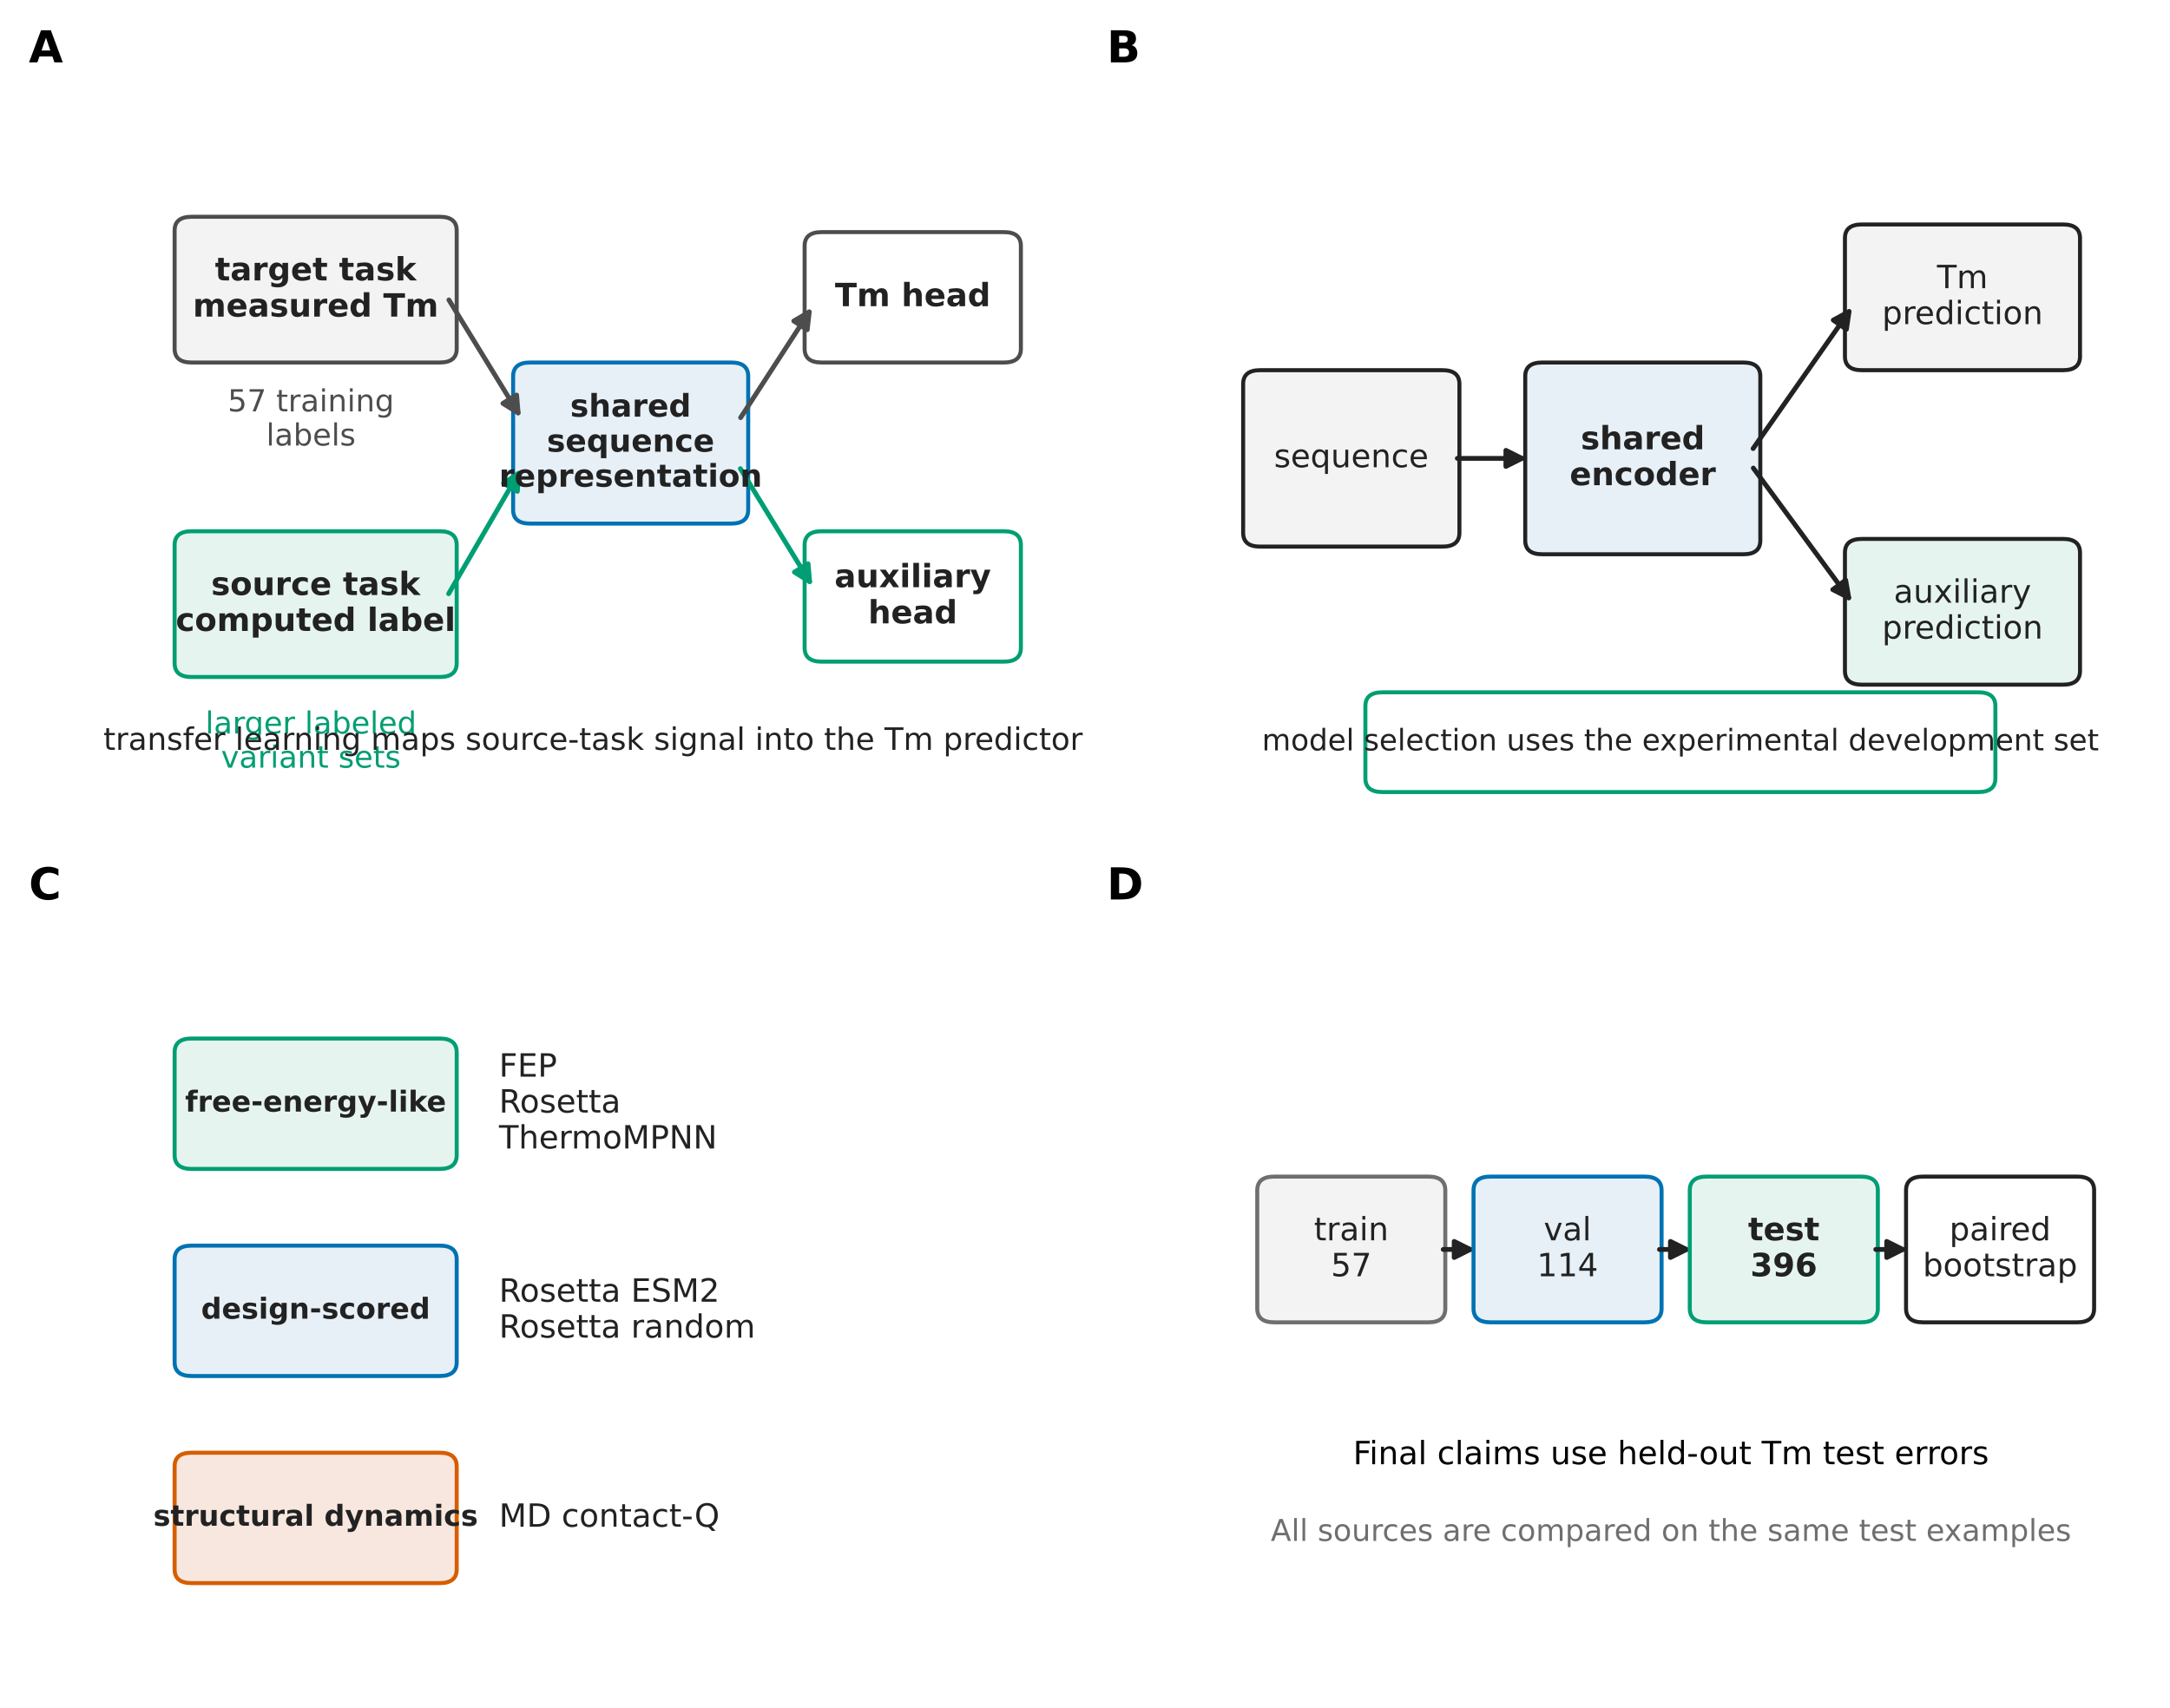
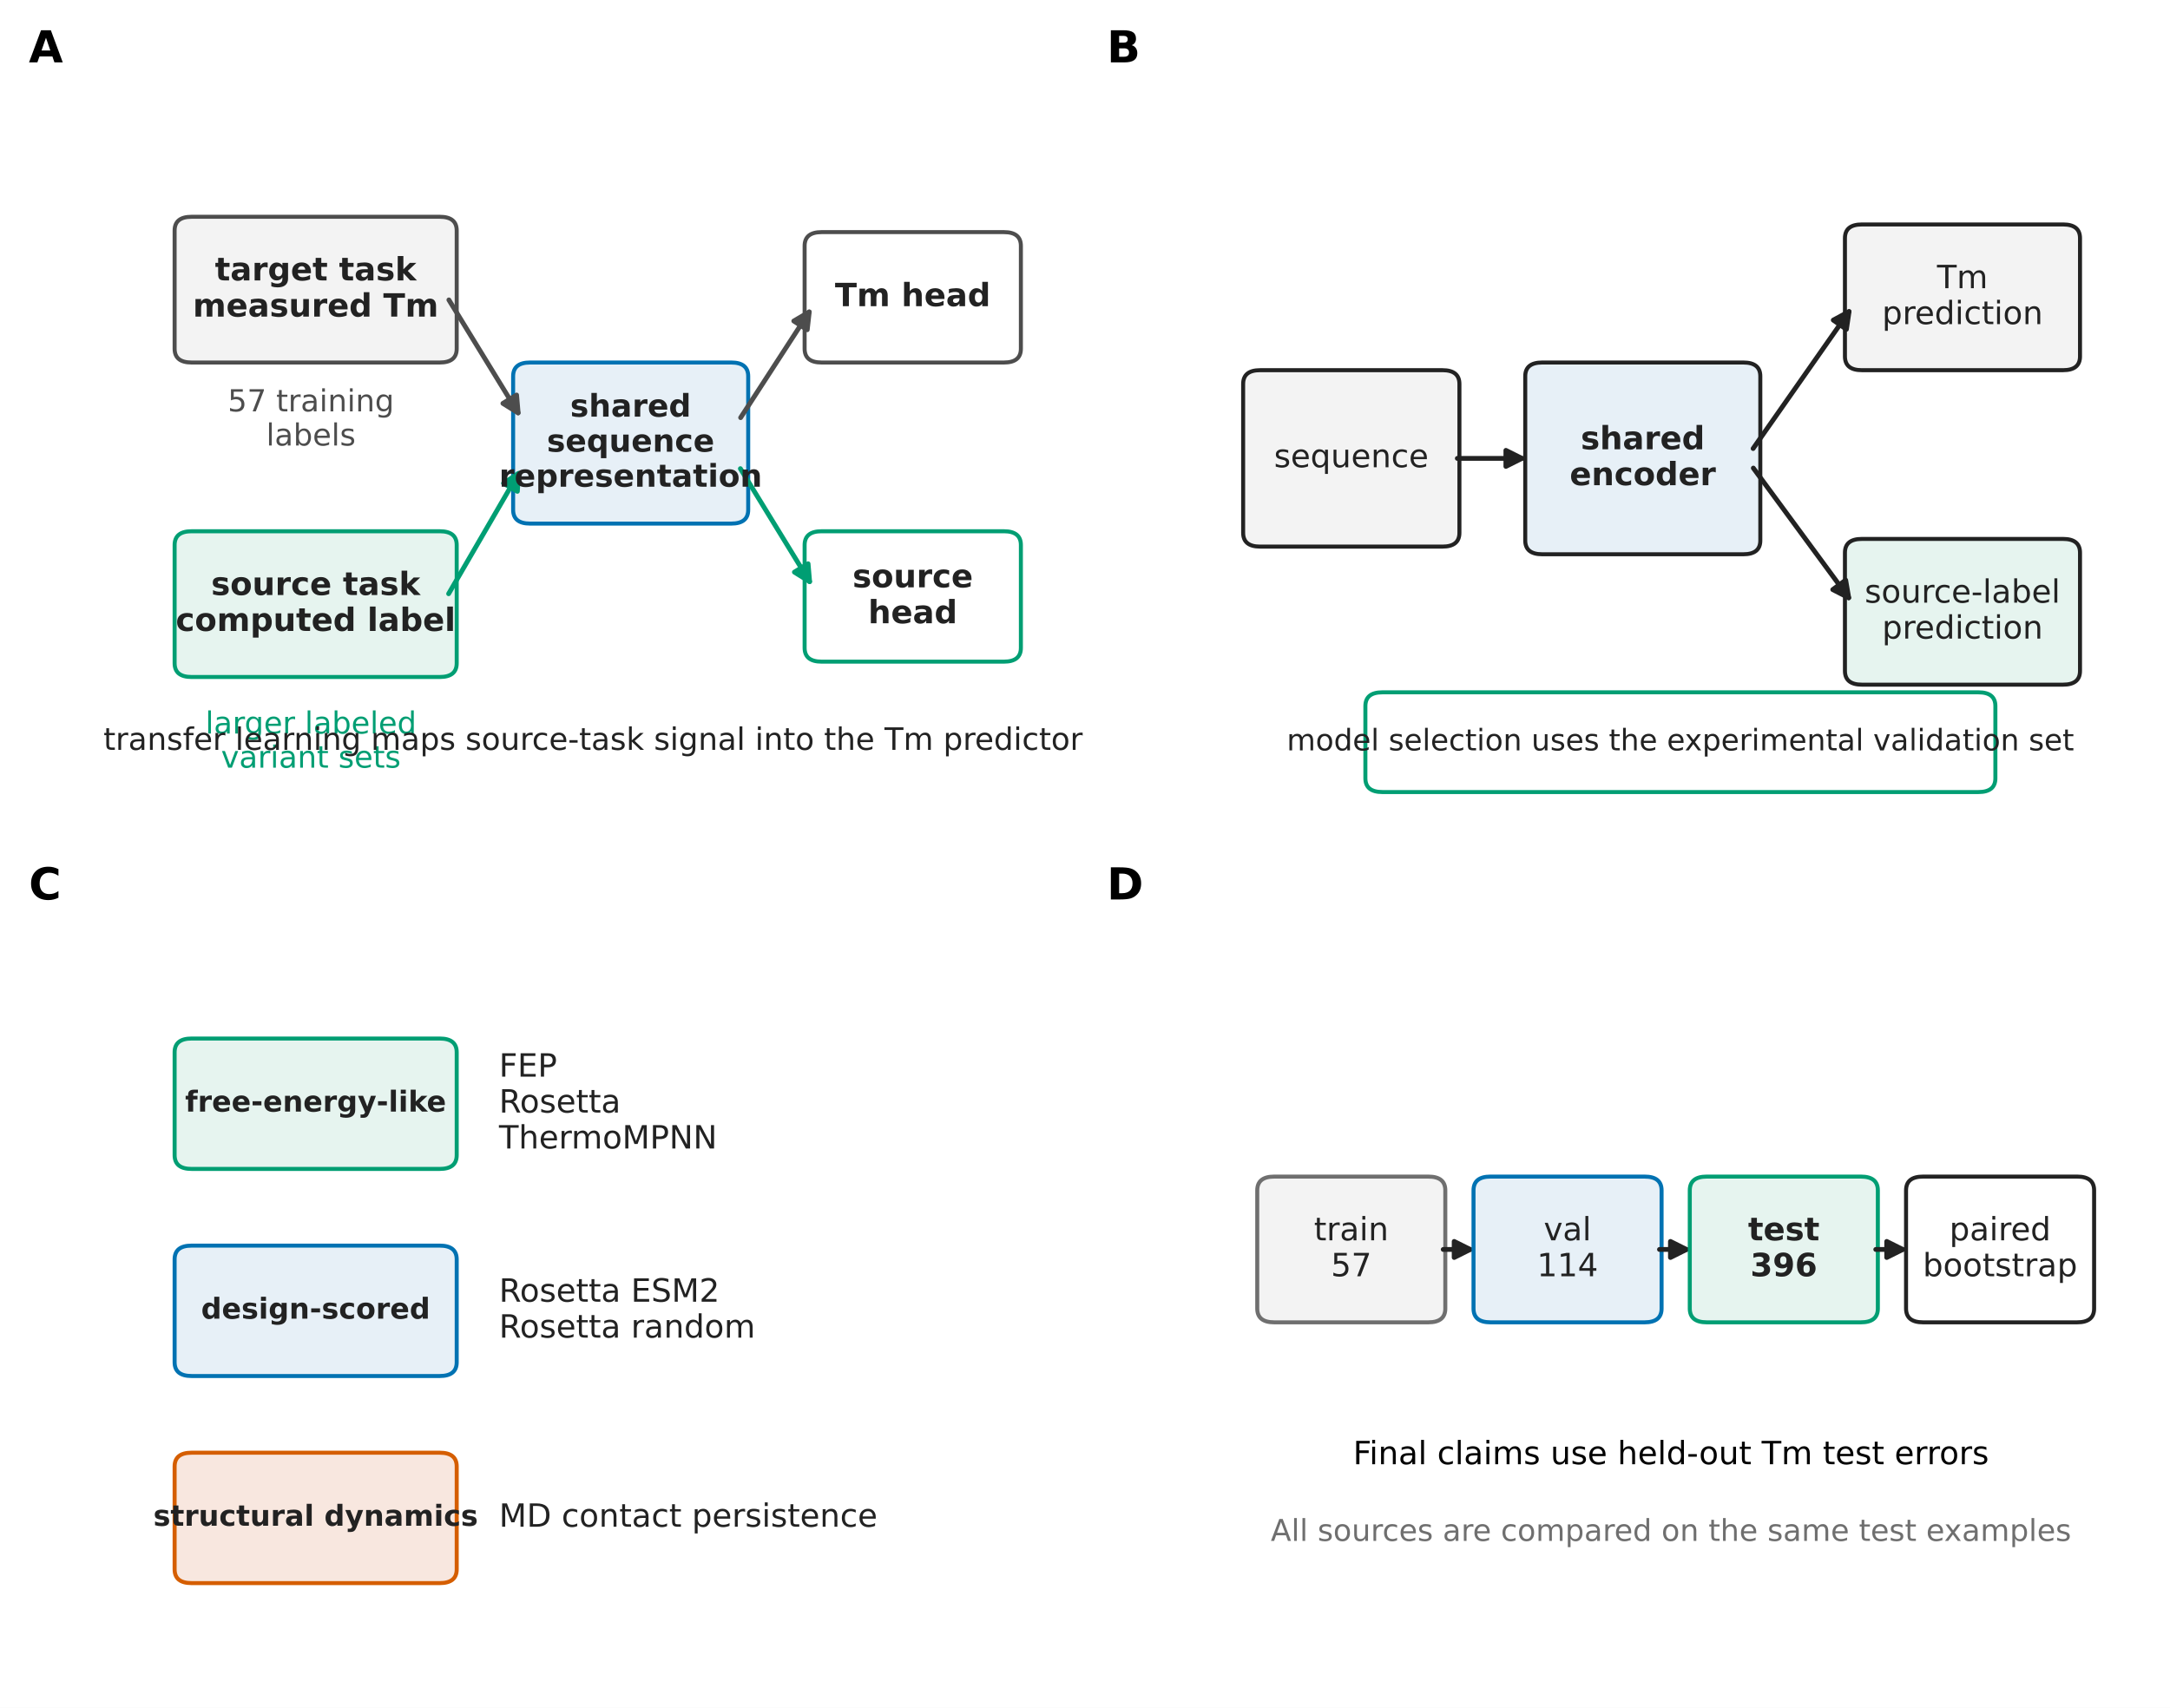
<svg xmlns="http://www.w3.org/2000/svg" width="541.206pt" height="426pt" viewBox="0 0 541.206 426" version="1.1">
  <defs>
    <style type="text/css">*{stroke-linejoin: round; stroke-linecap: butt}</style>
  </defs>
  <g id="figure_1">
    <g id="patch_1">
      <path d="M 0 426  L 541.206 426  L 541.206 0  L 0 0  z " style="fill: #ffffff" />
    </g>
    <g id="axes_1">
      <g id="patch_2">
        <path d="M 30.651 210  L 265.166 210  L 265.166 18.679  L 30.651 18.679  z " style="fill: #ffffff" />
      </g>
      <g id="patch_3">
-         <path d="M 47.771 90.424  L 109.683 90.424  Q 113.904 90.424 113.904 86.981  L 113.904 57.517  Q 113.904 54.073 109.683 54.073  L 47.771 54.073  Q 43.55 54.073 43.55 57.517  L 43.55 86.981  Q 43.55 90.424 47.771 90.424  z " clip-path="url(#p1d3857a952)" style="fill: #f3f3f3; stroke: #4d4d4d; stroke-linejoin: miter" />
+         <path d="M 47.771 90.424  L 109.683 90.424  Q 113.904 90.424 113.904 86.981  L 113.904 57.517  Q 113.904 54.073 109.683 54.073  L 47.771 54.073  Q 43.55 54.073 43.55 57.517  L 43.55 86.981  Q 43.55 90.424 47.771 90.424  z " clip-path="url(#p9fc28507fa)" style="fill: #f3f3f3; stroke: #4d4d4d; stroke-linejoin: miter" />
      </g>
      <g id="patch_4">
-         <path d="M 47.771 168.866  L 109.683 168.866  Q 113.904 168.866 113.904 165.422  L 113.904 135.959  Q 113.904 132.515 109.683 132.515  L 47.771 132.515  Q 43.55 132.515 43.55 135.959  L 43.55 165.422  Q 43.55 168.866 47.771 168.866  z " clip-path="url(#p1d3857a952)" style="fill: #e6f4ef; stroke: #009e73; stroke-linejoin: miter" />
+         <path d="M 47.771 168.866  L 109.683 168.866  Q 113.904 168.866 113.904 165.422  L 113.904 135.959  Q 113.904 132.515 109.683 132.515  L 47.771 132.515  Q 43.55 132.515 43.55 135.959  L 43.55 165.422  Q 43.55 168.866 47.771 168.866  z " clip-path="url(#p9fc28507fa)" style="fill: #e6f4ef; stroke: #009e73; stroke-linejoin: miter" />
      </g>
      <g id="patch_5">
-         <path d="M 132.196 130.602  L 182.382 130.602  Q 186.604 130.602 186.604 127.158  L 186.604 93.868  Q 186.604 90.424 182.382 90.424  L 132.196 90.424  Q 127.975 90.424 127.975 93.868  L 127.975 127.158  Q 127.975 130.602 132.196 130.602  z " clip-path="url(#p1d3857a952)" style="fill: #e7f0f7; stroke: #0072b2; stroke-linejoin: miter" />
+         <path d="M 132.196 130.602  L 182.382 130.602  Q 186.604 130.602 186.604 127.158  L 186.604 93.868  Q 186.604 90.424 182.382 90.424  L 132.196 90.424  Q 127.975 90.424 127.975 93.868  L 127.975 127.158  Q 127.975 130.602 132.196 130.602  z " clip-path="url(#p9fc28507fa)" style="fill: #e7f0f7; stroke: #0072b2; stroke-linejoin: miter" />
      </g>
      <g id="patch_6">
-         <path d="M 204.896 90.424  L 250.392 90.424  Q 254.613 90.424 254.613 86.981  L 254.613 61.344  Q 254.613 57.9 250.392 57.9  L 204.896 57.9  Q 200.675 57.9 200.675 61.344  L 200.675 86.981  Q 200.675 90.424 204.896 90.424  z " clip-path="url(#p1d3857a952)" style="fill: #ffffff; stroke: #4d4d4d; stroke-linejoin: miter" />
+         <path d="M 204.896 90.424  L 250.392 90.424  Q 254.613 90.424 254.613 86.981  L 254.613 61.344  Q 254.613 57.9 250.392 57.9  L 204.896 57.9  Q 200.675 57.9 200.675 61.344  L 200.675 86.981  Q 200.675 90.424 204.896 90.424  z " clip-path="url(#p9fc28507fa)" style="fill: #ffffff; stroke: #4d4d4d; stroke-linejoin: miter" />
      </g>
      <g id="patch_7">
-         <path d="M 204.896 165.039  L 250.392 165.039  Q 254.613 165.039 254.613 161.595  L 254.613 135.959  Q 254.613 132.515 250.392 132.515  L 204.896 132.515  Q 200.675 132.515 200.675 135.959  L 200.675 161.595  Q 200.675 165.039 204.896 165.039  z " clip-path="url(#p1d3857a952)" style="fill: #ffffff; stroke: #009e73; stroke-linejoin: miter" />
+         <path d="M 204.896 165.039  L 250.392 165.039  Q 254.613 165.039 254.613 161.595  L 254.613 135.959  Q 254.613 132.515 250.392 132.515  L 204.896 132.515  Q 200.675 132.515 200.675 135.959  L 200.675 161.595  Q 200.675 165.039 204.896 165.039  z " clip-path="url(#p9fc28507fa)" style="fill: #ffffff; stroke: #009e73; stroke-linejoin: miter" />
      </g>
      <g id="patch_8">
-         <path d="M 111.956 74.809  Q 120.941 89.469 129.225 102.986  " clip-path="url(#p1d3857a952)" style="fill: none; stroke: #4d4d4d; stroke-width: 1.2; stroke-linecap: round" />
-         <path d="M 128.84 98.531  L 129.225 102.986  L 125.429 100.621  z " clip-path="url(#p1d3857a952)" style="fill: #4d4d4d; stroke: #4d4d4d; stroke-width: 1.2; stroke-linecap: round" />
+         <path d="M 111.956 74.809  Q 120.941 89.469 129.225 102.986  " clip-path="url(#p9fc28507fa)" style="fill: none; stroke: #4d4d4d; stroke-width: 1.2; stroke-linecap: round" />
+         <path d="M 128.84 98.531  L 129.225 102.986  L 125.429 100.621  z " clip-path="url(#p9fc28507fa)" style="fill: #4d4d4d; stroke: #4d4d4d; stroke-width: 1.2; stroke-linecap: round" />
      </g>
      <g id="patch_9">
-         <path d="M 111.892 148.097  Q 120.94 132.514 129.314 118.092  " clip-path="url(#p1d3857a952)" style="fill: none; stroke: #009e73; stroke-width: 1.2; stroke-linecap: round" />
-         <path d="M 125.576 120.547  L 129.314 118.092  L 129.035 122.555  z " clip-path="url(#p1d3857a952)" style="fill: #009e73; stroke: #009e73; stroke-width: 1.2; stroke-linecap: round" />
+         <path d="M 111.892 148.097  Q 120.94 132.514 129.314 118.092  " clip-path="url(#p9fc28507fa)" style="fill: none; stroke: #009e73; stroke-width: 1.2; stroke-linecap: round" />
+         <path d="M 125.576 120.547  L 129.314 118.092  L 129.035 122.555  z " clip-path="url(#p9fc28507fa)" style="fill: #009e73; stroke: #009e73; stroke-width: 1.2; stroke-linecap: round" />
      </g>
      <g id="patch_10">
-         <path d="M 184.717 104.173  Q 193.638 90.426 201.829 77.804  " clip-path="url(#p1d3857a952)" style="fill: none; stroke: #4d4d4d; stroke-width: 1.2; stroke-linecap: round" />
-         <path d="M 197.974 80.071  L 201.829 77.804  L 201.329 82.248  z " clip-path="url(#p1d3857a952)" style="fill: #4d4d4d; stroke: #4d4d4d; stroke-width: 1.2; stroke-linecap: round" />
+         <path d="M 184.717 104.173  Q 193.638 90.426 201.829 77.804  " clip-path="url(#p9fc28507fa)" style="fill: none; stroke: #4d4d4d; stroke-width: 1.2; stroke-linecap: round" />
+         <path d="M 197.974 80.071  L 201.829 77.804  L 201.329 82.248  z " clip-path="url(#p9fc28507fa)" style="fill: #4d4d4d; stroke: #4d4d4d; stroke-width: 1.2; stroke-linecap: round" />
      </g>
      <g id="patch_11">
-         <path d="M 184.655 116.899  Q 193.64 131.56 201.924 145.077  " clip-path="url(#p1d3857a952)" style="fill: none; stroke: #009e73; stroke-width: 1.2; stroke-linecap: round" />
-         <path d="M 201.539 140.621  L 201.924 145.077  L 198.129 142.711  z " clip-path="url(#p1d3857a952)" style="fill: #009e73; stroke: #009e73; stroke-width: 1.2; stroke-linecap: round" />
+         <path d="M 184.655 116.899  Q 193.64 131.56 201.924 145.077  " clip-path="url(#p9fc28507fa)" style="fill: none; stroke: #009e73; stroke-width: 1.2; stroke-linecap: round" />
+         <path d="M 201.539 140.621  L 201.924 145.077  L 198.129 142.711  z " clip-path="url(#p9fc28507fa)" style="fill: #009e73; stroke: #009e73; stroke-width: 1.2; stroke-linecap: round" />
      </g>
      <g id="matplotlib.axis_1" />
      <g id="matplotlib.axis_2" />
      <g id="text_1">
        <text style="font-weight: 700; font-size: 8px; font-family: 'DejaVu Sans'; fill: #222222" transform="translate(53.61073 69.94603)">target task</text>
        <text style="font-weight: 700; font-size: 8px; font-family: 'DejaVu Sans'; fill: #222222" transform="translate(48.0801 78.96678)">measured Tm</text>
      </g>
      <g id="text_2">
        <text style="font-weight: 700; font-size: 8px; font-family: 'DejaVu Sans'; fill: #222222" transform="translate(52.64948 148.4186)">source task</text>
        <text style="font-weight: 700; font-size: 8px; font-family: 'DejaVu Sans'; fill: #222222" transform="translate(43.8301 157.3769)">computed label</text>
      </g>
      <g id="text_3">
        <text style="font-weight: 700; font-size: 7.8px; font-family: 'DejaVu Sans'; fill: #222222" transform="translate(142.2 103.931)">shared</text>
        <text style="font-weight: 700; font-size: 7.8px; font-family: 'DejaVu Sans'; fill: #222222" transform="translate(136.3763 112.6653)">sequence</text>
        <text style="font-weight: 700; font-size: 7.8px; font-family: 'DejaVu Sans'; fill: #222222" transform="translate(124.4654 121.3996)">representation</text>
      </g>
      <g id="text_4">
        <text style="font-weight: 700; font-size: 8px; font-family: 'DejaVu Sans'; text-anchor: middle; fill: #222222" x="227.644" y="76.37" transform="rotate(-0 227.6438 76.36961)">Tm head</text>
      </g>
      <g id="text_5">
-         <text style="font-weight: 700; font-size: 8px; font-family: 'DejaVu Sans'; fill: #222222" transform="translate(208.1238 146.4741)">auxiliary</text>
-         <text style="font-weight: 700; font-size: 8px; font-family: 'DejaVu Sans'; fill: #222222" transform="translate(216.5207 155.4949)">head</text>
+         <text style="font-weight: 700; font-size: 8px; font-family: 'DejaVu Sans'; fill: #222222" transform="translate(212.6107 146.5054)">source</text>
+         <text style="font-weight: 700; font-size: 8px; font-family: 'DejaVu Sans'; fill: #222222" transform="translate(216.5207 155.4636)">head</text>
      </g>
      <g id="text_6">
        <text style="font-size: 7.6px; font-family: 'DejaVu Sans'; fill: #4d4d4d" transform="translate(56.79037 102.6153)">57 training</text>
        <text style="font-size: 7.6px; font-family: 'DejaVu Sans'; fill: #4d4d4d" transform="translate(66.38418 111.1256)">labels</text>
      </g>
      <g id="text_7">
        <text style="font-size: 7.6px; font-family: 'DejaVu Sans'; fill: #009e73" transform="translate(51.21268 182.9698)">larger labeled</text>
        <text style="font-size: 7.6px; font-family: 'DejaVu Sans'; fill: #009e73" transform="translate(55.13737 191.4802)">variant sets</text>
      </g>
      <g id="text_8">
        <text style="font-size: 7.7px; font-family: 'DejaVu Sans'; text-anchor: middle; fill: #222222" x="147.909" y="187.041" transform="rotate(-0 147.9088 187.0411)">transfer learning maps source-task signal into the Tm predictor</text>
      </g>
      <g id="text_9">
        <text style="font-weight: 700; font-size: 11px; font-family: 'DejaVu Sans'; text-anchor: start" x="7.2" y="15.558" transform="rotate(-0 7.2 15.55828)">A</text>
      </g>
    </g>
    <g id="axes_2">
      <g id="patch_12">
        <path d="M 299.491 210  L 534.006 210  L 534.006 18.679  L 299.491 18.679  z " style="fill: #ffffff" />
      </g>
      <g id="patch_13">
-         <path d="M 314.266 136.341  L 359.762 136.341  Q 363.983 136.341 363.983 132.897  L 363.983 95.781  Q 363.983 92.338 359.762 92.338  L 314.266 92.338  Q 310.045 92.338 310.045 95.781  L 310.045 132.897  Q 310.045 136.341 314.266 136.341  z " clip-path="url(#p17ccb26433)" style="fill: #f3f3f3; stroke: #222222; stroke-linejoin: miter" />
+         <path d="M 314.266 136.341  L 359.762 136.341  Q 363.983 136.341 363.983 132.897  L 363.983 95.781  Q 363.983 92.338 359.762 92.338  L 314.266 92.338  Q 310.045 92.338 310.045 95.781  L 310.045 132.897  Q 310.045 136.341 314.266 136.341  z " clip-path="url(#pe6a074acd5)" style="fill: #f3f3f3; stroke: #222222; stroke-linejoin: miter" />
      </g>
      <g id="patch_14">
-         <path d="M 384.62 138.254  L 434.806 138.254  Q 439.028 138.254 439.028 134.811  L 439.028 93.868  Q 439.028 90.424 434.806 90.424  L 384.62 90.424  Q 380.399 90.424 380.399 93.868  L 380.399 134.811  Q 380.399 138.254 384.62 138.254  z " clip-path="url(#p17ccb26433)" style="fill: #e7f0f7; stroke: #222222; stroke-linejoin: miter" />
+         <path d="M 384.62 138.254  L 434.806 138.254  Q 439.028 138.254 439.028 134.811  L 439.028 93.868  Q 439.028 90.424 434.806 90.424  L 384.62 90.424  Q 380.399 90.424 380.399 93.868  L 380.399 134.811  Q 380.399 138.254 384.62 138.254  z " clip-path="url(#pe6a074acd5)" style="fill: #e7f0f7; stroke: #222222; stroke-linejoin: miter" />
      </g>
      <g id="patch_15">
-         <path d="M 464.355 92.338  L 514.541 92.338  Q 518.763 92.338 518.763 88.894  L 518.763 59.43  Q 518.763 55.987 514.541 55.987  L 464.355 55.987  Q 460.134 55.987 460.134 59.43  L 460.134 88.894  Q 460.134 92.338 464.355 92.338  z " clip-path="url(#p17ccb26433)" style="fill: #f3f3f3; stroke: #222222; stroke-linejoin: miter" />
+         <path d="M 464.355 92.338  L 514.541 92.338  Q 518.763 92.338 518.763 88.894  L 518.763 59.43  Q 518.763 55.987 514.541 55.987  L 464.355 55.987  Q 460.134 55.987 460.134 59.43  L 460.134 88.894  Q 460.134 92.338 464.355 92.338  z " clip-path="url(#pe6a074acd5)" style="fill: #f3f3f3; stroke: #222222; stroke-linejoin: miter" />
      </g>
      <g id="patch_16">
-         <path d="M 464.355 170.779  L 514.541 170.779  Q 518.763 170.779 518.763 167.335  L 518.763 137.872  Q 518.763 134.428 514.541 134.428  L 464.355 134.428  Q 460.134 134.428 460.134 137.872  L 460.134 167.335  Q 460.134 170.779 464.355 170.779  z " clip-path="url(#p17ccb26433)" style="fill: #e6f4ef; stroke: #222222; stroke-linejoin: miter" />
+         <path d="M 464.355 170.779  L 514.541 170.779  Q 518.763 170.779 518.763 167.335  L 518.763 137.872  Q 518.763 134.428 514.541 134.428  L 464.355 134.428  Q 460.134 134.428 460.134 137.872  L 460.134 167.335  Q 460.134 170.779 464.355 170.779  z " clip-path="url(#pe6a074acd5)" style="fill: #e6f4ef; stroke: #222222; stroke-linejoin: miter" />
      </g>
      <g id="patch_17">
-         <path d="M 363.462 114.339  Q 372.189 114.339 379.574 114.339  " clip-path="url(#p17ccb26433)" style="fill: none; stroke: #222222; stroke-width: 1.2; stroke-linecap: round" />
-         <path d="M 375.574 112.339  L 379.574 114.339  L 375.574 116.339  z " clip-path="url(#p17ccb26433)" style="fill: #222222; stroke: #222222; stroke-width: 1.2; stroke-linecap: round" />
+         <path d="M 363.462 114.339  Q 372.189 114.339 379.574 114.339  " clip-path="url(#pe6a074acd5)" style="fill: none; stroke: #222222; stroke-width: 1.2; stroke-linecap: round" />
+         <path d="M 375.574 112.339  L 379.574 114.339  L 375.574 116.339  z " clip-path="url(#pe6a074acd5)" style="fill: #222222; stroke: #222222; stroke-width: 1.2; stroke-linecap: round" />
      </g>
      <g id="patch_18">
-         <path d="M 437.233 111.88  Q 449.582 94.249 461.161 77.717  " clip-path="url(#p17ccb26433)" style="fill: none; stroke: #222222; stroke-width: 1.2; stroke-linecap: round" />
-         <path d="M 457.228 79.846  L 461.161 77.717  L 460.505 82.141  z " clip-path="url(#p17ccb26433)" style="fill: #222222; stroke: #222222; stroke-width: 1.2; stroke-linecap: round" />
+         <path d="M 437.233 111.88  Q 449.582 94.249 461.161 77.717  " clip-path="url(#pe6a074acd5)" style="fill: none; stroke: #222222; stroke-width: 1.2; stroke-linecap: round" />
+         <path d="M 457.228 79.846  L 461.161 77.717  L 460.505 82.141  z " clip-path="url(#pe6a074acd5)" style="fill: #222222; stroke: #222222; stroke-width: 1.2; stroke-linecap: round" />
      </g>
      <g id="patch_19">
-         <path d="M 437.288 116.757  Q 449.581 133.471 461.079 149.105  " clip-path="url(#p17ccb26433)" style="fill: none; stroke: #222222; stroke-width: 1.2; stroke-linecap: round" />
-         <path d="M 460.32 144.698  L 461.079 149.105  L 457.098 147.068  z " clip-path="url(#p17ccb26433)" style="fill: #222222; stroke: #222222; stroke-width: 1.2; stroke-linecap: round" />
+         <path d="M 437.288 116.757  Q 449.581 133.471 461.079 149.105  " clip-path="url(#pe6a074acd5)" style="fill: none; stroke: #222222; stroke-width: 1.2; stroke-linecap: round" />
+         <path d="M 460.32 144.698  L 461.079 149.105  L 457.098 147.068  z " clip-path="url(#pe6a074acd5)" style="fill: #222222; stroke: #222222; stroke-width: 1.2; stroke-linecap: round" />
      </g>
      <g id="patch_20">
-         <path d="M 344.753 197.564  L 493.435 197.564  Q 497.656 197.564 497.656 194.12  L 497.656 176.136  Q 497.656 172.692 493.435 172.692  L 344.753 172.692  Q 340.531 172.692 340.531 176.136  L 340.531 194.12  Q 340.531 197.564 344.753 197.564  z " clip-path="url(#p17ccb26433)" style="fill: #ffffff; stroke: #009e73; stroke-linejoin: miter" />
+         <path d="M 344.753 197.564  L 493.435 197.564  Q 497.656 197.564 497.656 194.12  L 497.656 176.136  Q 497.656 172.692 493.435 172.692  L 344.753 172.692  Q 340.531 172.692 340.531 176.136  L 340.531 194.12  Q 340.531 197.564 344.753 197.564  z " clip-path="url(#pe6a074acd5)" style="fill: #ffffff; stroke: #009e73; stroke-linejoin: miter" />
      </g>
      <g id="matplotlib.axis_3" />
      <g id="matplotlib.axis_4" />
      <g id="text_10">
        <text style="font-size: 8px; font-family: 'DejaVu Sans'; text-anchor: middle; fill: #222222" x="337.014" y="116.547" transform="rotate(-0 337.0137 116.5469)">sequence</text>
      </g>
      <g id="text_11">
        <text style="font-weight: 700; font-size: 8px; font-family: 'DejaVu Sans'; fill: #222222" transform="translate(394.237 112.0677)">shared</text>
        <text style="font-weight: 700; font-size: 8px; font-family: 'DejaVu Sans'; fill: #222222" transform="translate(391.4845 121.026)">encoder</text>
      </g>
      <g id="text_12">
        <text style="font-size: 8px; font-family: 'DejaVu Sans'; fill: #222222" transform="translate(483.1089 71.89048)">Tm</text>
        <text style="font-size: 8px; font-family: 'DejaVu Sans'; fill: #222222" transform="translate(469.3814 80.84873)">prediction</text>
      </g>
      <g id="text_13">
-         <text style="font-size: 8px; font-family: 'DejaVu Sans'; fill: #222222" transform="translate(472.2976 150.3318)">auxiliary</text>
+         <text style="font-size: 8px; font-family: 'DejaVu Sans'; fill: #222222" transform="translate(465.0495 150.3318)">source-label</text>
        <text style="font-size: 8px; font-family: 'DejaVu Sans'; fill: #222222" transform="translate(469.3814 159.2901)">prediction</text>
      </g>
      <g id="text_14">
-         <text style="font-size: 7.4px; font-family: 'DejaVu Sans'; text-anchor: middle; fill: #222222" x="419.094" y="187.17" transform="rotate(-0 419.0938 187.1698)">model selection uses the experimental development set</text>
+         <text style="font-size: 7.4px; font-family: 'DejaVu Sans'; text-anchor: middle; fill: #222222" x="419.094" y="187.17" transform="rotate(-0 419.0938 187.1698)">model selection uses the experimental validation set</text>
      </g>
      <g id="text_15">
        <text style="font-weight: 700; font-size: 11px; font-family: 'DejaVu Sans'; text-anchor: start" x="276.04" y="15.558" transform="rotate(-0 276.0399 15.55828)">B</text>
      </g>
    </g>
    <g id="axes_3">
      <g id="patch_21">
        <path d="M 30.651 418.8  L 265.166 418.8  L 265.166 227.479  L 30.651 227.479  z " style="fill: #ffffff" />
      </g>
      <g id="patch_22">
-         <path d="M 47.771 291.572  L 109.683 291.572  Q 113.904 291.572 113.904 288.128  L 113.904 262.491  Q 113.904 259.047 109.683 259.047  L 47.771 259.047  Q 43.55 259.047 43.55 262.491  L 43.55 288.128  Q 43.55 291.572 47.771 291.572  z " clip-path="url(#p8008753f65)" style="fill: #e6f4ef; stroke: #009e73; stroke-linejoin: miter" />
+         <path d="M 47.771 291.572  L 109.683 291.572  Q 113.904 291.572 113.904 288.128  L 113.904 262.491  Q 113.904 259.047 109.683 259.047  L 47.771 259.047  Q 43.55 259.047 43.55 262.491  L 43.55 288.128  Q 43.55 291.572 47.771 291.572  z " clip-path="url(#p75b06c0f30)" style="fill: #e6f4ef; stroke: #009e73; stroke-linejoin: miter" />
      </g>
      <g id="patch_23">
-         <path d="M 47.771 343.228  L 109.683 343.228  Q 113.904 343.228 113.904 339.784  L 113.904 314.147  Q 113.904 310.704 109.683 310.704  L 47.771 310.704  Q 43.55 310.704 43.55 314.147  L 43.55 339.784  Q 43.55 343.228 47.771 343.228  z " clip-path="url(#p8008753f65)" style="fill: #e7f0f7; stroke: #0072b2; stroke-linejoin: miter" />
+         <path d="M 47.771 343.228  L 109.683 343.228  Q 113.904 343.228 113.904 339.784  L 113.904 314.147  Q 113.904 310.704 109.683 310.704  L 47.771 310.704  Q 43.55 310.704 43.55 314.147  L 43.55 339.784  Q 43.55 343.228 47.771 343.228  z " clip-path="url(#p75b06c0f30)" style="fill: #e7f0f7; stroke: #0072b2; stroke-linejoin: miter" />
      </g>
      <g id="patch_24">
-         <path d="M 47.771 394.884  L 109.683 394.884  Q 113.904 394.884 113.904 391.441  L 113.904 365.804  Q 113.904 362.36 109.683 362.36  L 47.771 362.36  Q 43.55 362.36 43.55 365.804  L 43.55 391.441  Q 43.55 394.884 47.771 394.884  z " clip-path="url(#p8008753f65)" style="fill: #f8e7df; stroke: #d55e00; stroke-linejoin: miter" />
+         <path d="M 47.771 394.884  L 109.683 394.884  Q 113.904 394.884 113.904 391.441  L 113.904 365.804  Q 113.904 362.36 109.683 362.36  L 47.771 362.36  Q 43.55 362.36 43.55 365.804  L 43.55 391.441  Q 43.55 394.884 47.771 394.884  z " clip-path="url(#p75b06c0f30)" style="fill: #f8e7df; stroke: #d55e00; stroke-linejoin: miter" />
      </g>
      <g id="matplotlib.axis_5" />
      <g id="matplotlib.axis_6" />
      <g id="text_16">
        <text style="font-weight: 700; font-size: 7.2px; font-family: 'DejaVu Sans'; text-anchor: middle; fill: #222222" x="78.727" y="277.268" transform="rotate(-0 78.72698 277.2679)">free-energy-like</text>
      </g>
      <g id="text_17">
        <text style="font-size: 8px; font-family: 'DejaVu Sans'; fill: #222222" transform="translate(124.4573 268.5585)">FEP</text>
        <text style="font-size: 8px; font-family: 'DejaVu Sans'; fill: #222222" transform="translate(124.4573 277.5168)">Rosetta</text>
        <text style="font-size: 8px; font-family: 'DejaVu Sans'; fill: #222222" transform="translate(124.4573 286.475)">ThermoMPNN</text>
      </g>
      <g id="text_18">
        <text style="font-weight: 700; font-size: 7.2px; font-family: 'DejaVu Sans'; text-anchor: middle; fill: #222222" x="78.727" y="328.924" transform="rotate(-0 78.72698 328.9244)">design-scored</text>
      </g>
      <g id="text_19">
        <text style="font-size: 8px; font-family: 'DejaVu Sans'; fill: #222222" transform="translate(124.4573 324.6941)">Rosetta ESM2</text>
        <text style="font-size: 8px; font-family: 'DejaVu Sans'; fill: #222222" transform="translate(124.4573 333.6524)">Rosetta random</text>
      </g>
      <g id="text_20">
        <text style="font-weight: 700; font-size: 7.2px; font-family: 'DejaVu Sans'; text-anchor: middle; fill: #222222" x="78.727" y="380.581" transform="rotate(-0 78.72698 380.5809)">structural dynamics</text>
      </g>
      <g id="text_21">
-         <text style="font-size: 8px; font-family: 'DejaVu Sans'; text-anchor: start; fill: #222222" x="124.457" y="380.83" transform="rotate(-0 124.4573 380.8298)">MD contact-Q</text>
+         <text style="font-size: 8px; font-family: 'DejaVu Sans'; text-anchor: start; fill: #222222" x="124.457" y="380.83" transform="rotate(-0 124.4573 380.8298)">MD contact persistence</text>
      </g>
      <g id="text_22">
        <text style="font-weight: 700; font-size: 11px; font-family: 'DejaVu Sans'; text-anchor: start" x="7.2" y="224.358" transform="rotate(-0 7.2 224.3583)">C</text>
      </g>
    </g>
    <g id="axes_4">
      <g id="patch_25">
        <path d="M 299.491 418.8  L 534.006 418.8  L 534.006 227.479  L 299.491 227.479  z " style="fill: #ffffff" />
      </g>
      <g id="patch_26">
-         <path d="M 317.784 329.836  L 356.244 329.836  Q 360.465 329.836 360.465 326.392  L 360.465 296.928  Q 360.465 293.485 356.244 293.485  L 317.784 293.485  Q 313.562 293.485 313.562 296.928  L 313.562 326.392  Q 313.562 329.836 317.784 329.836  z " clip-path="url(#p02f4fd74fc)" style="fill: #f3f3f3; stroke: #6f6f6f; stroke-linejoin: miter" />
+         <path d="M 317.784 329.836  L 356.244 329.836  Q 360.465 329.836 360.465 326.392  L 360.465 296.928  Q 360.465 293.485 356.244 293.485  L 317.784 293.485  Q 313.562 293.485 313.562 296.928  L 313.562 326.392  Q 313.562 329.836 317.784 329.836  z " clip-path="url(#p187842bba8)" style="fill: #f3f3f3; stroke: #6f6f6f; stroke-linejoin: miter" />
      </g>
      <g id="patch_27">
-         <path d="M 359.946 311.66  Q 363.984 311.66 366.679 311.66  " clip-path="url(#p02f4fd74fc)" style="fill: none; stroke: #222222; stroke-width: 1.2; stroke-linecap: round" />
-         <path d="M 362.679 309.66  L 366.679 311.66  L 362.679 313.66  z " clip-path="url(#p02f4fd74fc)" style="fill: #222222; stroke: #222222; stroke-width: 1.2; stroke-linecap: round" />
+         <path d="M 359.946 311.66  Q 363.984 311.66 366.679 311.66  " clip-path="url(#p187842bba8)" style="fill: none; stroke: #222222; stroke-width: 1.2; stroke-linecap: round" />
+         <path d="M 362.679 309.66  L 366.679 311.66  L 362.679 313.66  z " clip-path="url(#p187842bba8)" style="fill: #222222; stroke: #222222; stroke-width: 1.2; stroke-linecap: round" />
      </g>
      <g id="patch_28">
-         <path d="M 371.722 329.836  L 410.182 329.836  Q 414.404 329.836 414.404 326.392  L 414.404 296.928  Q 414.404 293.485 410.182 293.485  L 371.722 293.485  Q 367.501 293.485 367.501 296.928  L 367.501 326.392  Q 367.501 329.836 371.722 329.836  z " clip-path="url(#p02f4fd74fc)" style="fill: #e7f0f7; stroke: #0072b2; stroke-linejoin: miter" />
+         <path d="M 371.722 329.836  L 410.182 329.836  Q 414.404 329.836 414.404 326.392  L 414.404 296.928  Q 414.404 293.485 410.182 293.485  L 371.722 293.485  Q 367.501 293.485 367.501 296.928  L 367.501 326.392  Q 367.501 329.836 371.722 329.836  z " clip-path="url(#p187842bba8)" style="fill: #e7f0f7; stroke: #0072b2; stroke-linejoin: miter" />
      </g>
      <g id="patch_29">
-         <path d="M 413.885 311.66  Q 417.922 311.66 420.617 311.66  " clip-path="url(#p02f4fd74fc)" style="fill: none; stroke: #222222; stroke-width: 1.2; stroke-linecap: round" />
-         <path d="M 416.617 309.66  L 420.617 311.66  L 416.617 313.66  z " clip-path="url(#p02f4fd74fc)" style="fill: #222222; stroke: #222222; stroke-width: 1.2; stroke-linecap: round" />
+         <path d="M 413.885 311.66  Q 417.922 311.66 420.617 311.66  " clip-path="url(#p187842bba8)" style="fill: none; stroke: #222222; stroke-width: 1.2; stroke-linecap: round" />
+         <path d="M 416.617 309.66  L 420.617 311.66  L 416.617 313.66  z " clip-path="url(#p187842bba8)" style="fill: #222222; stroke: #222222; stroke-width: 1.2; stroke-linecap: round" />
      </g>
      <g id="patch_30">
-         <path d="M 425.66 329.836  L 464.121 329.836  Q 468.342 329.836 468.342 326.392  L 468.342 296.928  Q 468.342 293.485 464.121 293.485  L 425.66 293.485  Q 421.439 293.485 421.439 296.928  L 421.439 326.392  Q 421.439 329.836 425.66 329.836  z " clip-path="url(#p02f4fd74fc)" style="fill: #e6f4ef; stroke: #009e73; stroke-linejoin: miter" />
+         <path d="M 425.66 329.836  L 464.121 329.836  Q 468.342 329.836 468.342 326.392  L 468.342 296.928  Q 468.342 293.485 464.121 293.485  L 425.66 293.485  Q 421.439 293.485 421.439 296.928  L 421.439 326.392  Q 421.439 329.836 425.66 329.836  z " clip-path="url(#p187842bba8)" style="fill: #e6f4ef; stroke: #009e73; stroke-linejoin: miter" />
      </g>
      <g id="patch_31">
-         <path d="M 467.823 311.66  Q 471.86 311.66 474.556 311.66  " clip-path="url(#p02f4fd74fc)" style="fill: none; stroke: #222222; stroke-width: 1.2; stroke-linecap: round" />
-         <path d="M 470.556 309.66  L 474.556 311.66  L 470.556 313.66  z " clip-path="url(#p02f4fd74fc)" style="fill: #222222; stroke: #222222; stroke-width: 1.2; stroke-linecap: round" />
+         <path d="M 467.823 311.66  Q 471.86 311.66 474.556 311.66  " clip-path="url(#p187842bba8)" style="fill: none; stroke: #222222; stroke-width: 1.2; stroke-linecap: round" />
+         <path d="M 470.556 309.66  L 474.556 311.66  L 470.556 313.66  z " clip-path="url(#p187842bba8)" style="fill: #222222; stroke: #222222; stroke-width: 1.2; stroke-linecap: round" />
      </g>
      <g id="patch_32">
-         <path d="M 479.599 329.836  L 518.059 329.836  Q 522.28 329.836 522.28 326.392  L 522.28 296.928  Q 522.28 293.485 518.059 293.485  L 479.599 293.485  Q 475.377 293.485 475.377 296.928  L 475.377 326.392  Q 475.377 329.836 479.599 329.836  z " clip-path="url(#p02f4fd74fc)" style="fill: #ffffff; stroke: #222222; stroke-linejoin: miter" />
+         <path d="M 479.599 329.836  L 518.059 329.836  Q 522.28 329.836 522.28 326.392  L 522.28 296.928  Q 522.28 293.485 518.059 293.485  L 479.599 293.485  Q 475.377 293.485 475.377 296.928  L 475.377 326.392  Q 475.377 329.836 479.599 329.836  z " clip-path="url(#p187842bba8)" style="fill: #ffffff; stroke: #222222; stroke-linejoin: miter" />
      </g>
      <g id="matplotlib.axis_7" />
      <g id="matplotlib.axis_8" />
      <g id="text_23">
        <text style="font-size: 8px; font-family: 'DejaVu Sans'; fill: #222222" transform="translate(327.7037 309.3885)">train</text>
        <text style="font-size: 8px; font-family: 'DejaVu Sans'; fill: #222222" transform="translate(331.9237 318.3468)">57</text>
      </g>
      <g id="text_24">
        <text style="font-size: 8px; font-family: 'DejaVu Sans'; fill: #222222" transform="translate(385.0221 309.3885)">val</text>
        <text style="font-size: 8px; font-family: 'DejaVu Sans'; fill: #222222" transform="translate(383.3171 318.3468)">114</text>
      </g>
      <g id="text_25">
        <text style="font-weight: 700; font-size: 8px; font-family: 'DejaVu Sans'; fill: #222222" transform="translate(435.973 309.3885)">test</text>
        <text style="font-weight: 700; font-size: 8px; font-family: 'DejaVu Sans'; fill: #222222" transform="translate(436.5411 318.3468)">396</text>
      </g>
      <g id="text_26">
        <text style="font-size: 8px; font-family: 'DejaVu Sans'; fill: #222222" transform="translate(486.172 309.3885)">paired</text>
        <text style="font-size: 8px; font-family: 'DejaVu Sans'; fill: #222222" transform="translate(479.5395 318.3468)">bootstrap</text>
      </g>
      <g id="text_27">
        <text style="font-size: 8px; font-family: 'DejaVu Sans'; text-anchor: middle" x="416.749" y="365.23" transform="rotate(-0 416.7487 365.2298)">Final claims use held-out Tm test errors</text>
      </g>
      <g id="text_28">
        <text style="font-size: 7.5px; font-family: 'DejaVu Sans'; text-anchor: middle; fill: #6f6f6f" x="416.749" y="384.362" transform="rotate(-0 416.7487 384.3619)">All sources are compared on the same test examples</text>
      </g>
      <g id="text_29">
        <text style="font-weight: 700; font-size: 11px; font-family: 'DejaVu Sans'; text-anchor: start" x="276.04" y="224.358" transform="rotate(-0 276.0399 224.3583)">D</text>
      </g>
    </g>
  </g>
  <defs>
-     <clipPath id="p1d3857a952">
+     <clipPath id="p9fc28507fa">
      <rect x="30.651" y="18.679" width="234.515" height="191.32" />
    </clipPath>
-     <clipPath id="p17ccb26433">
+     <clipPath id="pe6a074acd5">
      <rect x="299.491" y="18.679" width="234.515" height="191.32" />
    </clipPath>
-     <clipPath id="p8008753f65">
+     <clipPath id="p75b06c0f30">
      <rect x="30.651" y="227.479" width="234.515" height="191.32" />
    </clipPath>
-     <clipPath id="p02f4fd74fc">
+     <clipPath id="p187842bba8">
      <rect x="299.491" y="227.479" width="234.515" height="191.32" />
    </clipPath>
  </defs>
</svg>
